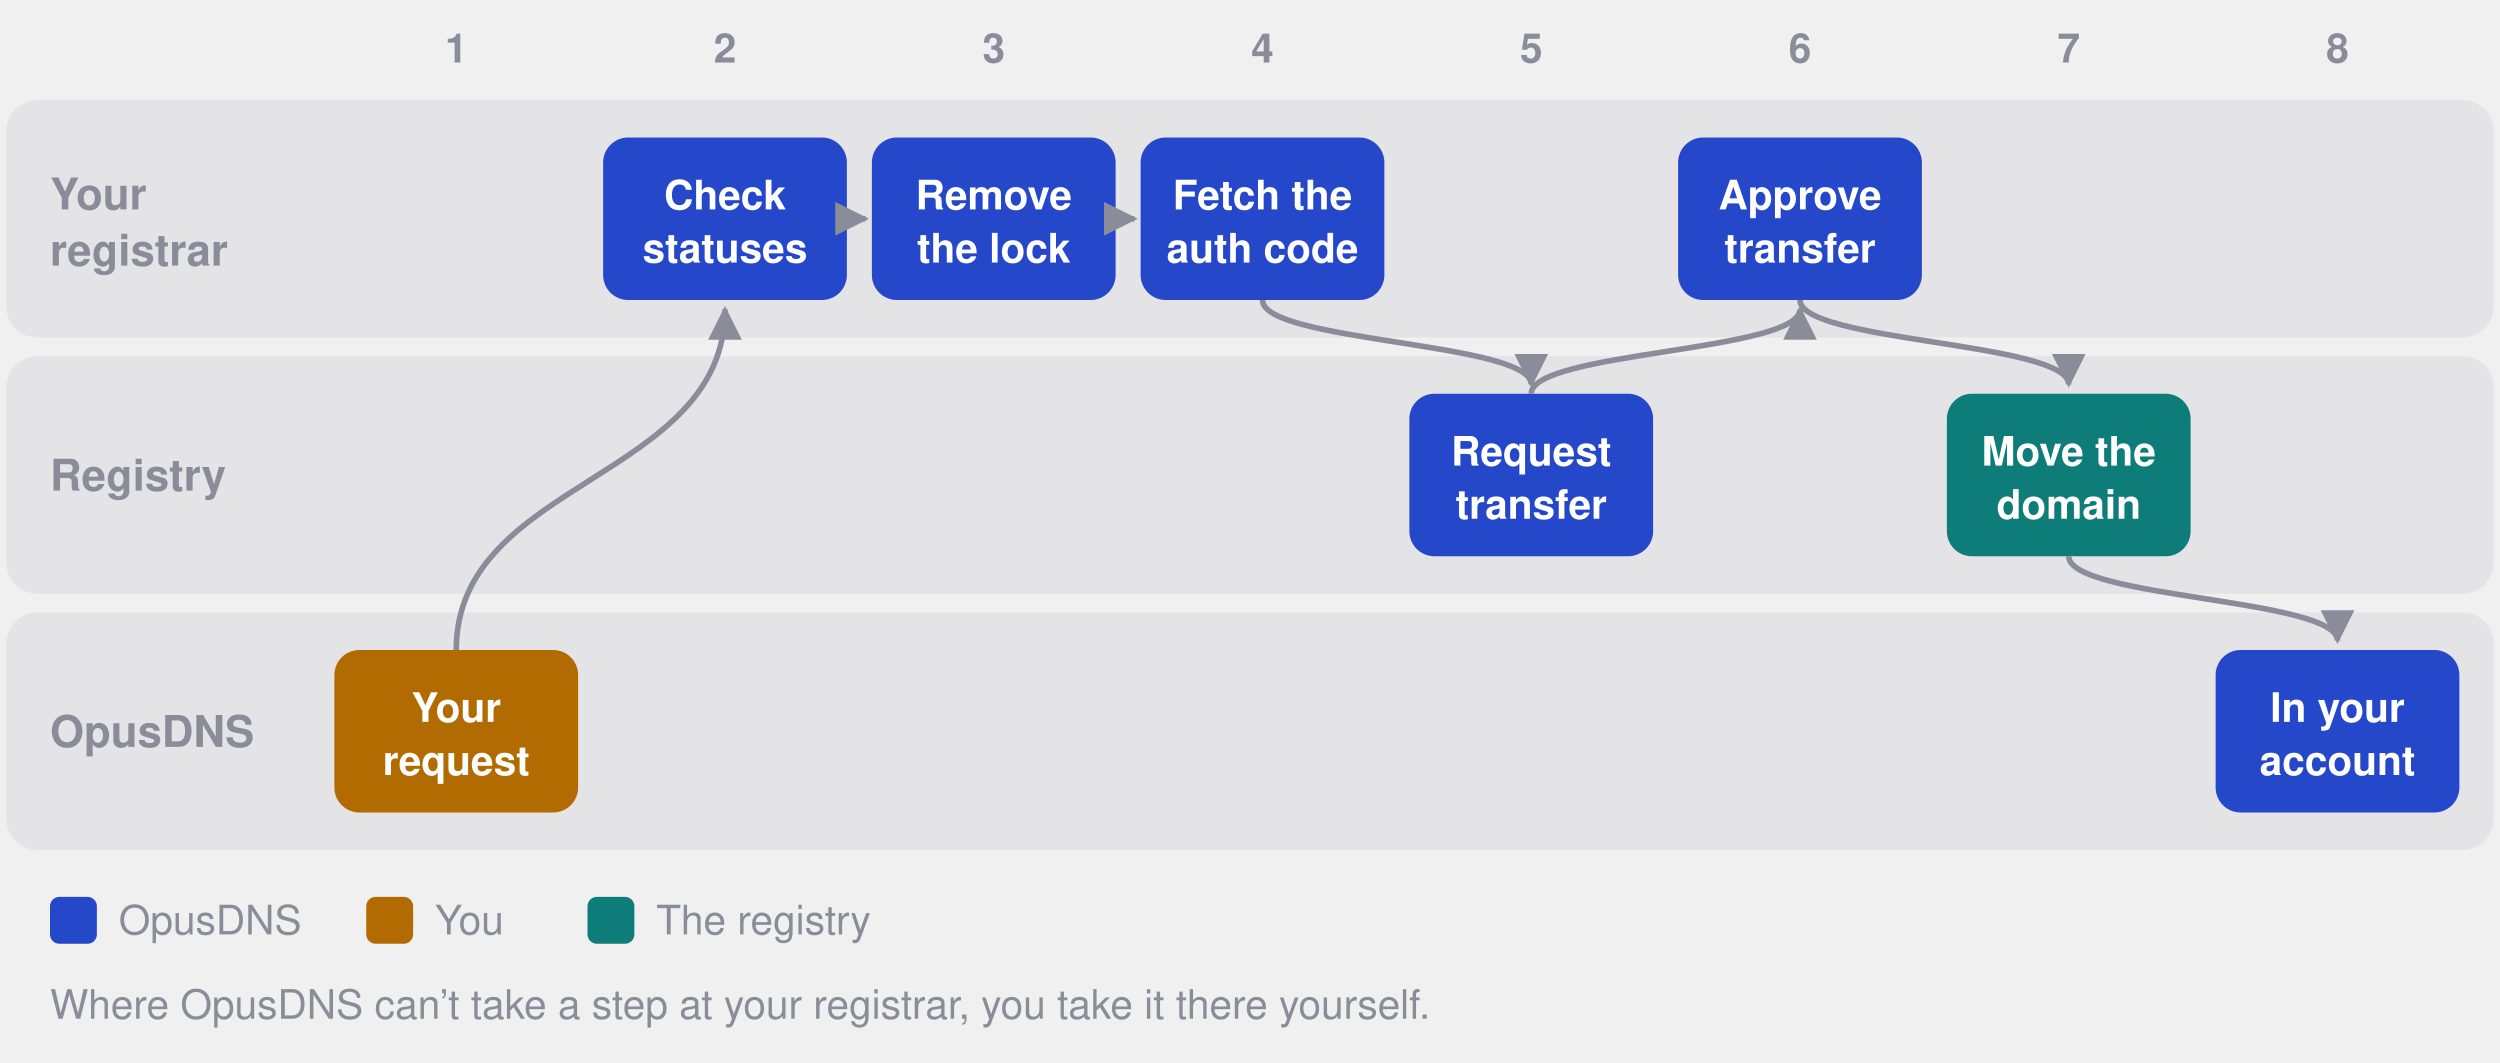
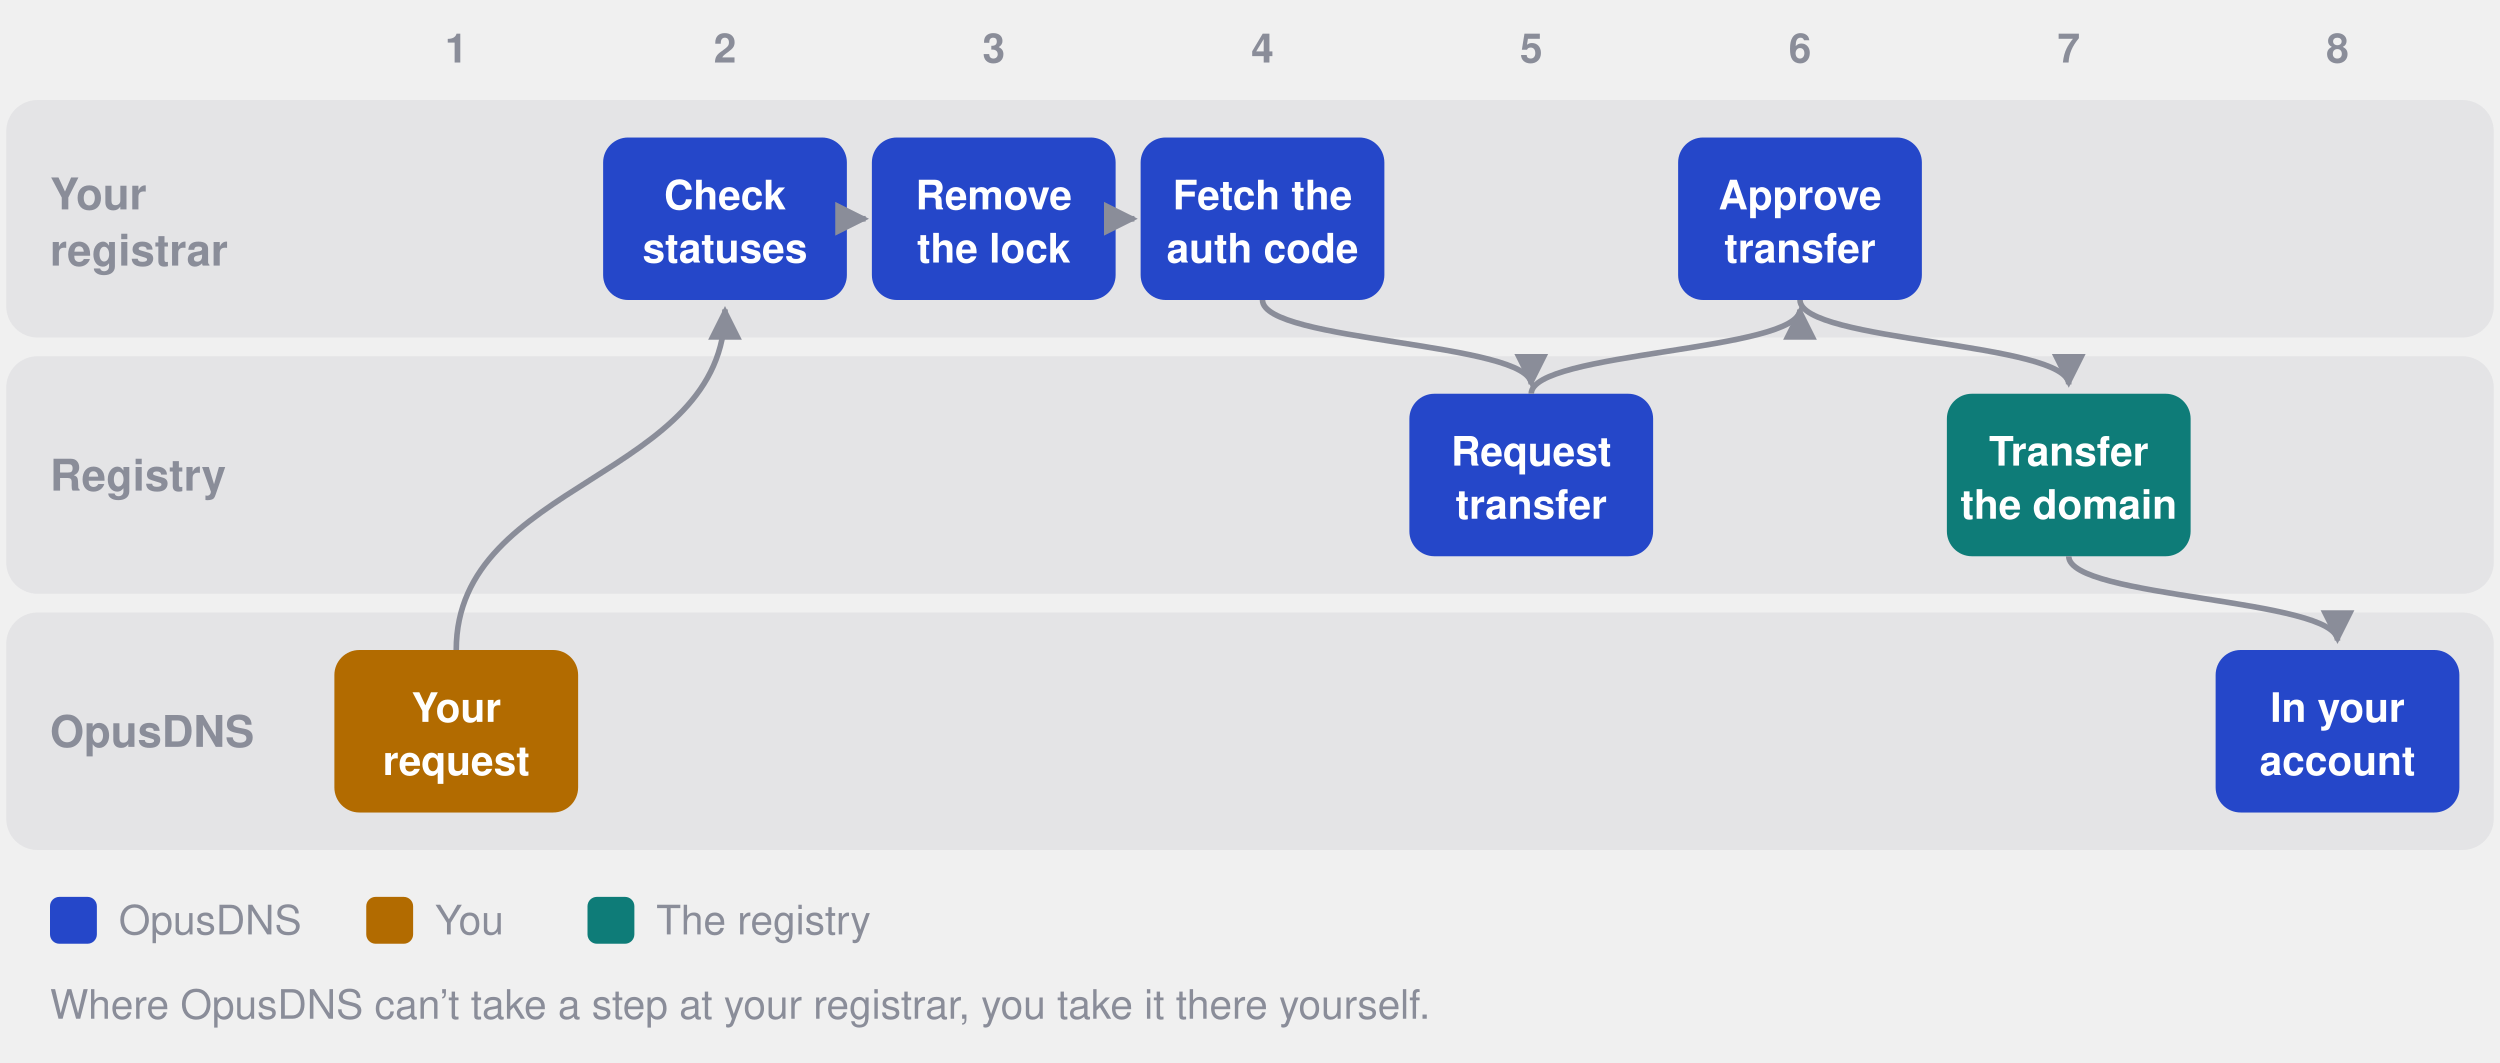
<svg xmlns="http://www.w3.org/2000/svg" width="800" height="340" viewBox="0 0 800 340" role="img" aria-labelledby="t d" font-family="-apple-system, BlinkMacSystemFont, 'Segoe UI', Helvetica, Arial, sans-serif">
  <defs>
    <marker id="a" viewBox="0 0 10 10" refX="9" refY="5" markerWidth="6" markerHeight="6" orient="auto-start-reverse">
      <path d="M0,0 L10,5 L0,10 z" fill="#8a8d99" />
    </marker>
  </defs>
  <rect x="2" y="32" width="796" height="76" rx="10" fill="#8a8d99" fill-opacity="0.12" />
  <text x="16" y="67" font-size="14" font-weight="600" fill="#8a8d99">Your</text>
  <text x="16" y="85" font-size="14" font-weight="600" fill="#8a8d99">registrar</text>
  <rect x="2" y="114" width="796" height="76" rx="10" fill="#8a8d99" fill-opacity="0.12" />
  <text x="16" y="157" font-size="14" font-weight="600" fill="#8a8d99">Registry</text>
  <rect x="2" y="196" width="796" height="76" rx="10" fill="#8a8d99" fill-opacity="0.12" />
  <text x="16" y="239" font-size="14" font-weight="600" fill="#8a8d99">OpusDNS</text>
  <text x="146" y="20" text-anchor="middle" font-size="13" font-weight="600" fill="#8a8d99">1</text>
  <rect x="107.0" y="208.0" width="78" height="52" rx="8" fill="#b26b00" />
  <text x="146" y="231" text-anchor="middle" font-size="13" font-weight="600" fill="#ffffff">Your</text>
  <text x="146" y="248" text-anchor="middle" font-size="13" font-weight="600" fill="#ffffff">request</text>
  <text x="232" y="20" text-anchor="middle" font-size="13" font-weight="600" fill="#8a8d99">2</text>
  <rect x="193.0" y="44.0" width="78" height="52" rx="8" fill="#2547c9" />
  <text x="232" y="67" text-anchor="middle" font-size="13" font-weight="600" fill="#ffffff">Check</text>
  <text x="232" y="84" text-anchor="middle" font-size="13" font-weight="600" fill="#ffffff">statuses</text>
  <text x="318" y="20" text-anchor="middle" font-size="13" font-weight="600" fill="#8a8d99">3</text>
  <rect x="279.0" y="44.0" width="78" height="52" rx="8" fill="#2547c9" />
  <text x="318" y="67" text-anchor="middle" font-size="13" font-weight="600" fill="#ffffff">Remove</text>
  <text x="318" y="84" text-anchor="middle" font-size="13" font-weight="600" fill="#ffffff">the lock</text>
  <text x="404" y="20" text-anchor="middle" font-size="13" font-weight="600" fill="#8a8d99">4</text>
  <rect x="365.0" y="44.0" width="78" height="52" rx="8" fill="#2547c9" />
  <text x="404" y="67" text-anchor="middle" font-size="13" font-weight="600" fill="#ffffff">Fetch the</text>
  <text x="404" y="84" text-anchor="middle" font-size="13" font-weight="600" fill="#ffffff">auth code</text>
  <text x="490" y="20" text-anchor="middle" font-size="13" font-weight="600" fill="#8a8d99">5</text>
  <rect x="451.0" y="126.0" width="78" height="52" rx="8" fill="#2547c9" />
  <text x="490" y="149" text-anchor="middle" font-size="13" font-weight="600" fill="#ffffff">Request</text>
  <text x="490" y="166" text-anchor="middle" font-size="13" font-weight="600" fill="#ffffff">transfer</text>
  <text x="576" y="20" text-anchor="middle" font-size="13" font-weight="600" fill="#8a8d99">6</text>
  <rect x="537.0" y="44.0" width="78" height="52" rx="8" fill="#2547c9" />
  <text x="576" y="67" text-anchor="middle" font-size="13" font-weight="600" fill="#ffffff">Approve</text>
  <text x="576" y="84" text-anchor="middle" font-size="13" font-weight="600" fill="#ffffff">transfer</text>
  <text x="662" y="20" text-anchor="middle" font-size="13" font-weight="600" fill="#8a8d99">7</text>
  <rect x="623.0" y="126.0" width="78" height="52" rx="8" fill="#0e7c78" />
-   <text x="662" y="149" text-anchor="middle" font-size="13" font-weight="600" fill="#ffffff">Move the</text>
-   <text x="662" y="166" text-anchor="middle" font-size="13" font-weight="600" fill="#ffffff">domain</text>
+   <text x="662" y="149" text-anchor="middle" font-size="13" font-weight="600" fill="#ffffff">Transfer</text>
+   <text x="662" y="166" text-anchor="middle" font-size="13" font-weight="600" fill="#ffffff">the domain</text>
  <text x="748" y="20" text-anchor="middle" font-size="13" font-weight="600" fill="#8a8d99">8</text>
  <rect x="709.0" y="208.0" width="78" height="52" rx="8" fill="#2547c9" />
  <text x="748" y="231" text-anchor="middle" font-size="13" font-weight="600" fill="#ffffff">In your</text>
  <text x="748" y="248" text-anchor="middle" font-size="13" font-weight="600" fill="#ffffff">account</text>
  <path d="M146,208.0 C146,153.5 232,153.5 232,99.0" fill="none" stroke="#8a8d99" stroke-width="1.8" marker-end="url(#a)" />
  <line x1="271.0" y1="70" x2="277.0" y2="70" stroke="#8a8d99" stroke-width="1.8" marker-end="url(#a)" />
  <line x1="357.0" y1="70" x2="363.0" y2="70" stroke="#8a8d99" stroke-width="1.8" marker-end="url(#a)" />
  <path d="M404,96.0 C404,109.5 490,109.5 490,123.0" fill="none" stroke="#8a8d99" stroke-width="1.8" marker-end="url(#a)" />
  <path d="M490,126.0 C490,112.5 576,112.5 576,99.0" fill="none" stroke="#8a8d99" stroke-width="1.8" marker-end="url(#a)" />
  <path d="M576,96.0 C576,109.5 662,109.5 662,123.0" fill="none" stroke="#8a8d99" stroke-width="1.8" marker-end="url(#a)" />
  <path d="M662,178.0 C662,191.5 748,191.5 748,205.0" fill="none" stroke="#8a8d99" stroke-width="1.8" marker-end="url(#a)" />
  <rect x="16" y="287" width="15" height="15" rx="3" fill="#2547c9" />
  <text x="38" y="299" font-size="13" fill="#8a8d99">OpusDNS</text>
  <rect x="117.2" y="287" width="15" height="15" rx="3" fill="#b26b00" />
  <text x="139.2" y="299" font-size="13" fill="#8a8d99">You</text>
  <rect x="188.0" y="287" width="15" height="15" rx="3" fill="#0e7c78" />
  <text x="210.0" y="299" font-size="13" fill="#8a8d99">The registry</text>
  <text x="16" y="326" font-size="13" fill="#8a8d99">Where OpusDNS can’t take a step at your registrar, you take it there yourself.</text>
</svg>
